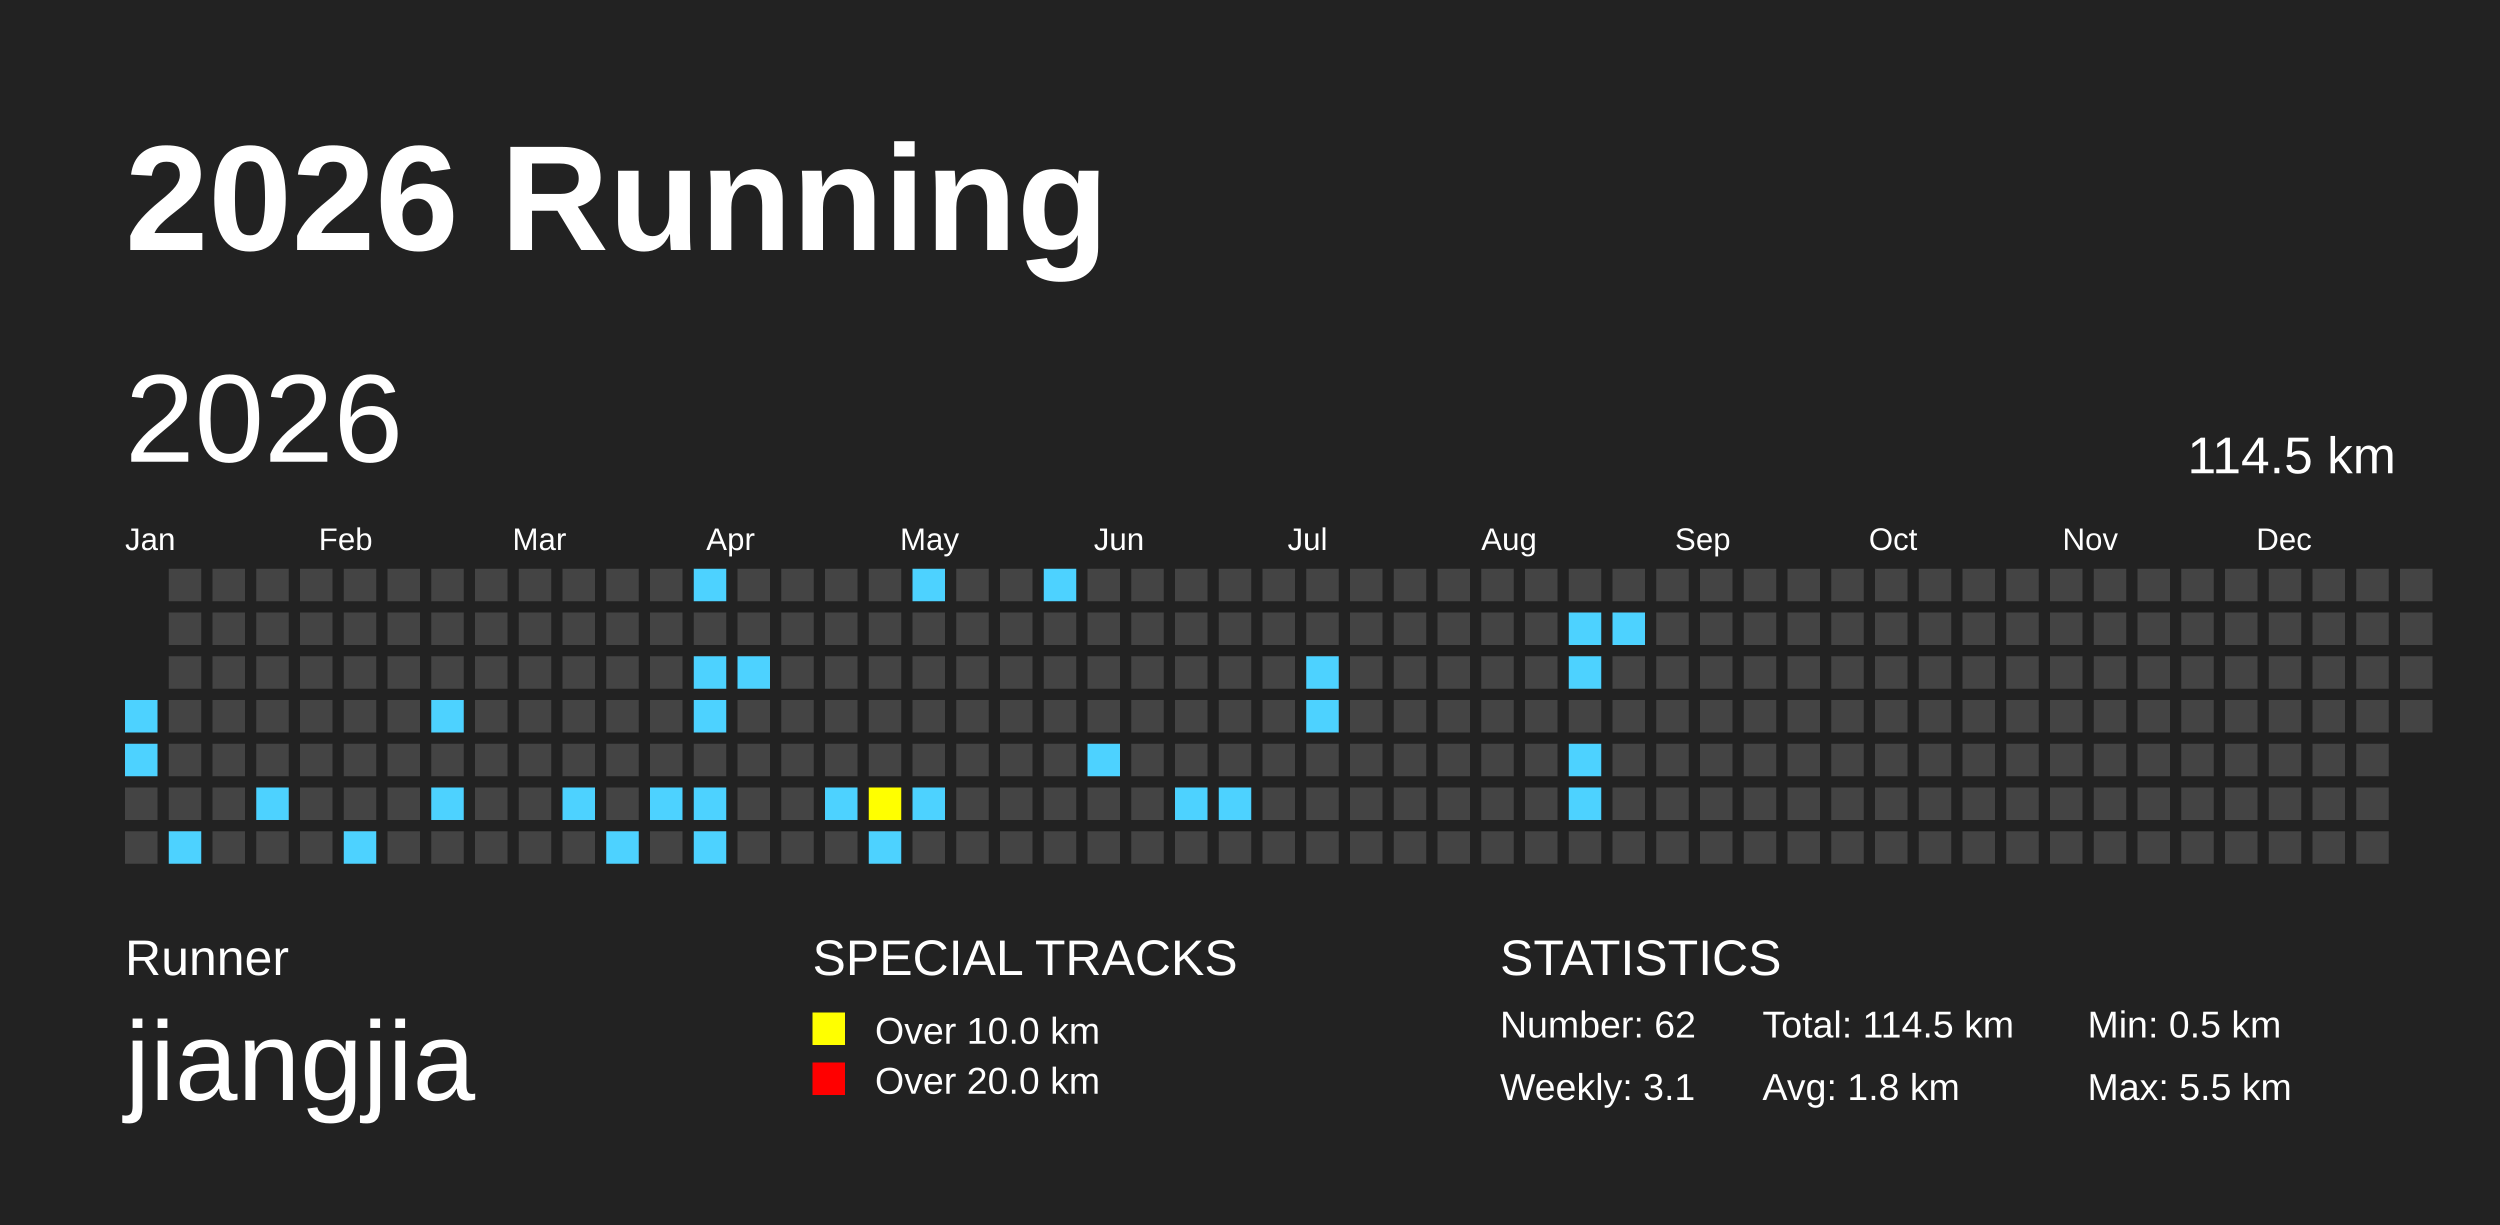
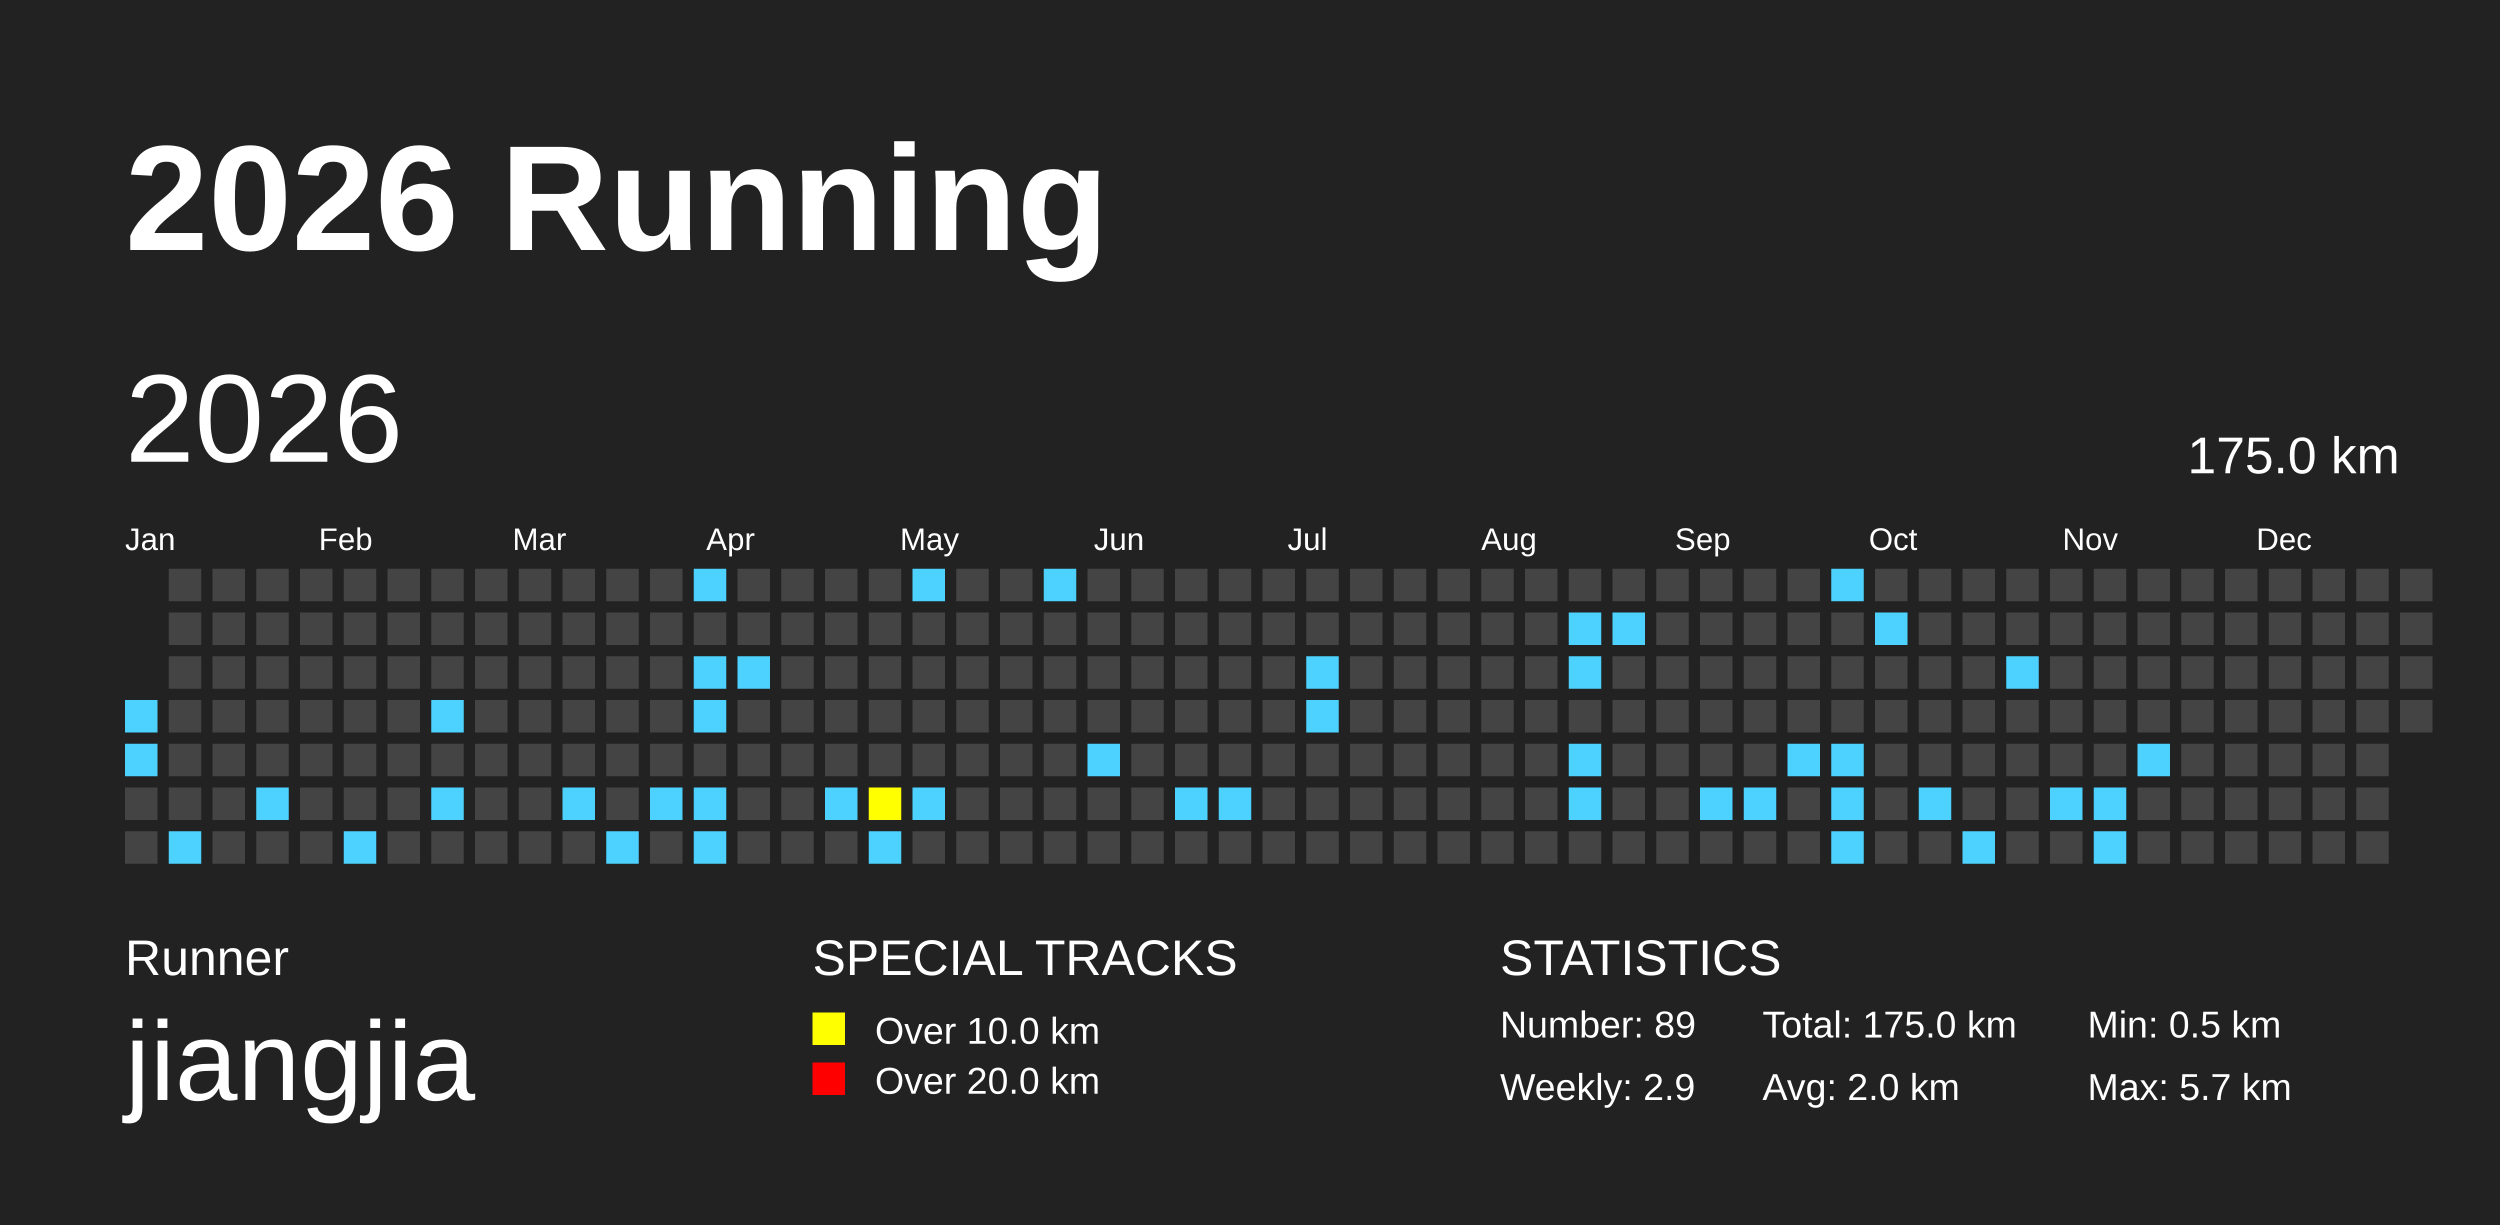
<svg xmlns="http://www.w3.org/2000/svg" baseProfile="full" height="98mm" version="1.1" viewBox="0,0,200,98" width="200mm">
  <defs />
  <rect fill="#222222" height="98" width="200" x="0" y="0" />
  <text fill="#FFFFFF" style="font-size:12px; font-family:Arial; font-weight:bold;" x="10" y="20">2026 Running</text>
  <text fill="#FFFFFF" style="font-size:4px; font-family:Arial" x="10" y="78">Runner</text>
  <text fill="#FFFFFF" style="font-size:9px; font-family:Arial" x="10" y="88">jiangjia</text>
  <text fill="#FFFFFF" style="font-size:4px; font-family:Arial" x="65" y="78">SPECIAL TRACKS</text>
  <rect fill="yellow" height="2.6" width="2.6" x="65" y="81" />
  <text fill="#FFFFFF" style="font-size:3px; font-family:Arial" x="70" y="83.5">Over 10.0 km</text>
  <rect fill="red" height="2.6" width="2.6" x="65" y="85" />
  <text fill="#FFFFFF" style="font-size:3px; font-family:Arial" x="70" y="87.5">Over 20.0 km</text>
  <text fill="#FFFFFF" style="font-size:4px; font-family:Arial" x="120" y="78">STATISTICS</text>
-   <text fill="#FFFFFF" style="font-size:3px; font-family:Arial" x="120" y="83">Number: 62</text>
-   <text fill="#FFFFFF" style="font-size:3px; font-family:Arial" x="120" y="88">Weekly: 3.1</text>
-   <text fill="#FFFFFF" style="font-size:3px; font-family:Arial" x="141" y="83">Total: 114.5 km</text>
-   <text fill="#FFFFFF" style="font-size:3px; font-family:Arial" x="141" y="88">Avg: 1.8 km</text>
+   <text fill="#FFFFFF" style="font-size:3px; font-family:Arial" x="120" y="83">Number: 89</text>
+   <text fill="#FFFFFF" style="font-size:3px; font-family:Arial" x="120" y="88">Weekly: 2.9</text>
+   <text fill="#FFFFFF" style="font-size:3px; font-family:Arial" x="141" y="83">Total: 175.0 km</text>
+   <text fill="#FFFFFF" style="font-size:3px; font-family:Arial" x="141" y="88">Avg: 2.0 km</text>
  <text fill="#FFFFFF" style="font-size:3px; font-family:Arial" x="167" y="83">Min: 0.5 km</text>
-   <text fill="#FFFFFF" style="font-size:3px; font-family:Arial" x="167" y="88">Max: 5.5 km</text>
+   <text fill="#FFFFFF" style="font-size:3px; font-family:Arial" x="167" y="88">Max: 5.7 km</text>
  <text dominant-baseline="hanging" fill="#FFFFFF" style="font-size:10.0px; font-family:Arial;" x="10" y="30">2026</text>
-   <text dominant-baseline="hanging" fill="#FFFFFF" style="font-size:4.125px; font-family:Arial;" x="175" y="35">114.5 km</text>
+   <text dominant-baseline="hanging" fill="#FFFFFF" style="font-size:4.125px; font-family:Arial;" x="175" y="35">175.0 km</text>
  <text fill="#FFFFFF" style="font-size:2.5px; font-family:Arial" x="10.0" y="44">Jan</text>
  <text fill="#FFFFFF" style="font-size:2.5px; font-family:Arial" x="25.5" y="44">Feb</text>
  <text fill="#FFFFFF" style="font-size:2.5px; font-family:Arial" x="41.0" y="44">Mar</text>
  <text fill="#FFFFFF" style="font-size:2.5px; font-family:Arial" x="56.5" y="44">Apr</text>
  <text fill="#FFFFFF" style="font-size:2.5px; font-family:Arial" x="72.0" y="44">May</text>
  <text fill="#FFFFFF" style="font-size:2.5px; font-family:Arial" x="87.5" y="44">Jun</text>
  <text fill="#FFFFFF" style="font-size:2.5px; font-family:Arial" x="103.0" y="44">Jul</text>
  <text fill="#FFFFFF" style="font-size:2.5px; font-family:Arial" x="118.5" y="44">Aug</text>
  <text fill="#FFFFFF" style="font-size:2.5px; font-family:Arial" x="134.0" y="44">Sep</text>
  <text fill="#FFFFFF" style="font-size:2.5px; font-family:Arial" x="149.5" y="44">Oct</text>
  <text fill="#FFFFFF" style="font-size:2.5px; font-family:Arial" x="165.0" y="44">Nov</text>
  <text fill="#FFFFFF" style="font-size:2.5px; font-family:Arial" x="180.5" y="44">Dec</text>
  <rect fill="#4DD2FF" height="2.6" width="2.6" x="10.0" y="56.0" />
  <rect fill="#4DD2FF" height="2.6" width="2.6" x="10.0" y="59.5" />
  <rect fill="#444444" height="2.6" width="2.6" x="10.0" y="63.0" />
  <rect fill="#444444" height="2.6" width="2.6" x="10.0" y="66.5" />
  <rect fill="#444444" height="2.6" width="2.6" x="13.5" y="45.5" />
  <rect fill="#444444" height="2.6" width="2.6" x="13.5" y="49.0" />
  <rect fill="#444444" height="2.6" width="2.6" x="13.5" y="52.5" />
  <rect fill="#444444" height="2.6" width="2.6" x="13.5" y="56.0" />
  <rect fill="#444444" height="2.6" width="2.6" x="13.5" y="59.5" />
  <rect fill="#444444" height="2.6" width="2.6" x="13.5" y="63.0" />
  <rect fill="#4DD2FF" height="2.6" width="2.6" x="13.5" y="66.5" />
  <rect fill="#444444" height="2.6" width="2.6" x="17.0" y="45.5" />
  <rect fill="#444444" height="2.6" width="2.6" x="17.0" y="49.0" />
  <rect fill="#444444" height="2.6" width="2.6" x="17.0" y="52.5" />
  <rect fill="#444444" height="2.6" width="2.6" x="17.0" y="56.0" />
  <rect fill="#444444" height="2.6" width="2.6" x="17.0" y="59.5" />
  <rect fill="#444444" height="2.6" width="2.6" x="17.0" y="63.0" />
  <rect fill="#444444" height="2.6" width="2.6" x="17.0" y="66.5" />
  <rect fill="#444444" height="2.6" width="2.6" x="20.5" y="45.5" />
  <rect fill="#444444" height="2.6" width="2.6" x="20.5" y="49.0" />
  <rect fill="#444444" height="2.6" width="2.6" x="20.5" y="52.5" />
  <rect fill="#444444" height="2.6" width="2.6" x="20.5" y="56.0" />
  <rect fill="#444444" height="2.6" width="2.6" x="20.5" y="59.5" />
  <rect fill="#4DD2FF" height="2.6" width="2.6" x="20.5" y="63.0" />
  <rect fill="#444444" height="2.6" width="2.6" x="20.5" y="66.5" />
  <rect fill="#444444" height="2.6" width="2.6" x="24.0" y="45.5" />
  <rect fill="#444444" height="2.6" width="2.6" x="24.0" y="49.0" />
  <rect fill="#444444" height="2.6" width="2.6" x="24.0" y="52.5" />
  <rect fill="#444444" height="2.6" width="2.6" x="24.0" y="56.0" />
  <rect fill="#444444" height="2.6" width="2.6" x="24.0" y="59.5" />
  <rect fill="#444444" height="2.6" width="2.6" x="24.0" y="63.0" />
  <rect fill="#444444" height="2.6" width="2.6" x="24.0" y="66.5" />
  <rect fill="#444444" height="2.6" width="2.6" x="27.5" y="45.5" />
  <rect fill="#444444" height="2.6" width="2.6" x="27.5" y="49.0" />
  <rect fill="#444444" height="2.6" width="2.6" x="27.5" y="52.5" />
  <rect fill="#444444" height="2.6" width="2.6" x="27.5" y="56.0" />
  <rect fill="#444444" height="2.6" width="2.6" x="27.5" y="59.5" />
  <rect fill="#444444" height="2.6" width="2.6" x="27.5" y="63.0" />
  <rect fill="#4DD2FF" height="2.6" width="2.6" x="27.5" y="66.5" />
  <rect fill="#444444" height="2.6" width="2.6" x="31.0" y="45.5" />
  <rect fill="#444444" height="2.6" width="2.6" x="31.0" y="49.0" />
  <rect fill="#444444" height="2.6" width="2.6" x="31.0" y="52.5" />
  <rect fill="#444444" height="2.6" width="2.6" x="31.0" y="56.0" />
  <rect fill="#444444" height="2.6" width="2.6" x="31.0" y="59.5" />
  <rect fill="#444444" height="2.6" width="2.6" x="31.0" y="63.0" />
  <rect fill="#444444" height="2.6" width="2.6" x="31.0" y="66.5" />
  <rect fill="#444444" height="2.6" width="2.6" x="34.5" y="45.5" />
  <rect fill="#444444" height="2.6" width="2.6" x="34.5" y="49.0" />
  <rect fill="#444444" height="2.6" width="2.6" x="34.5" y="52.5" />
  <rect fill="#4DD2FF" height="2.6" width="2.6" x="34.5" y="56.0" />
  <rect fill="#444444" height="2.6" width="2.6" x="34.5" y="59.5" />
  <rect fill="#4DD2FF" height="2.6" width="2.6" x="34.5" y="63.0" />
  <rect fill="#444444" height="2.6" width="2.6" x="34.5" y="66.5" />
  <rect fill="#444444" height="2.6" width="2.6" x="38.0" y="45.5" />
  <rect fill="#444444" height="2.6" width="2.6" x="38.0" y="49.0" />
  <rect fill="#444444" height="2.6" width="2.6" x="38.0" y="52.5" />
  <rect fill="#444444" height="2.6" width="2.6" x="38.0" y="56.0" />
  <rect fill="#444444" height="2.6" width="2.6" x="38.0" y="59.5" />
  <rect fill="#444444" height="2.6" width="2.6" x="38.0" y="63.0" />
  <rect fill="#444444" height="2.6" width="2.6" x="38.0" y="66.5" />
  <rect fill="#444444" height="2.6" width="2.6" x="41.5" y="45.5" />
  <rect fill="#444444" height="2.6" width="2.6" x="41.5" y="49.0" />
  <rect fill="#444444" height="2.6" width="2.6" x="41.5" y="52.5" />
  <rect fill="#444444" height="2.6" width="2.6" x="41.5" y="56.0" />
  <rect fill="#444444" height="2.6" width="2.6" x="41.5" y="59.5" />
  <rect fill="#444444" height="2.6" width="2.6" x="41.5" y="63.0" />
  <rect fill="#444444" height="2.6" width="2.6" x="41.5" y="66.5" />
  <rect fill="#444444" height="2.6" width="2.6" x="45.0" y="45.5" />
  <rect fill="#444444" height="2.6" width="2.6" x="45.0" y="49.0" />
  <rect fill="#444444" height="2.6" width="2.6" x="45.0" y="52.5" />
  <rect fill="#444444" height="2.6" width="2.6" x="45.0" y="56.0" />
  <rect fill="#444444" height="2.6" width="2.6" x="45.0" y="59.5" />
  <rect fill="#4DD2FF" height="2.6" width="2.6" x="45.0" y="63.0" />
  <rect fill="#444444" height="2.6" width="2.6" x="45.0" y="66.5" />
  <rect fill="#444444" height="2.6" width="2.6" x="48.5" y="45.5" />
  <rect fill="#444444" height="2.6" width="2.6" x="48.5" y="49.0" />
  <rect fill="#444444" height="2.6" width="2.6" x="48.5" y="52.5" />
  <rect fill="#444444" height="2.6" width="2.6" x="48.5" y="56.0" />
  <rect fill="#444444" height="2.6" width="2.6" x="48.5" y="59.5" />
  <rect fill="#444444" height="2.6" width="2.6" x="48.5" y="63.0" />
  <rect fill="#4DD2FF" height="2.6" width="2.6" x="48.5" y="66.5" />
  <rect fill="#444444" height="2.6" width="2.6" x="52.0" y="45.5" />
  <rect fill="#444444" height="2.6" width="2.6" x="52.0" y="49.0" />
  <rect fill="#444444" height="2.6" width="2.6" x="52.0" y="52.5" />
  <rect fill="#444444" height="2.6" width="2.6" x="52.0" y="56.0" />
  <rect fill="#444444" height="2.6" width="2.6" x="52.0" y="59.5" />
  <rect fill="#4DD2FF" height="2.6" width="2.6" x="52.0" y="63.0" />
  <rect fill="#444444" height="2.6" width="2.6" x="52.0" y="66.5" />
  <rect fill="#4DD2FF" height="2.6" width="2.6" x="55.5" y="45.5" />
  <rect fill="#444444" height="2.6" width="2.6" x="55.5" y="49.0" />
  <rect fill="#4DD2FF" height="2.6" width="2.6" x="55.5" y="52.5" />
  <rect fill="#4DD2FF" height="2.6" width="2.6" x="55.5" y="56.0" />
  <rect fill="#444444" height="2.6" width="2.6" x="55.5" y="59.5" />
  <rect fill="#4DD2FF" height="2.6" width="2.6" x="55.5" y="63.0" />
  <rect fill="#4DD2FF" height="2.6" width="2.6" x="55.5" y="66.5" />
  <rect fill="#444444" height="2.6" width="2.6" x="59.0" y="45.5" />
  <rect fill="#444444" height="2.6" width="2.6" x="59.0" y="49.0" />
  <rect fill="#4DD2FF" height="2.6" width="2.6" x="59.0" y="52.5" />
  <rect fill="#444444" height="2.6" width="2.6" x="59.0" y="56.0" />
  <rect fill="#444444" height="2.6" width="2.6" x="59.0" y="59.5" />
  <rect fill="#444444" height="2.6" width="2.6" x="59.0" y="63.0" />
  <rect fill="#444444" height="2.6" width="2.6" x="59.0" y="66.5" />
  <rect fill="#444444" height="2.6" width="2.6" x="62.5" y="45.5" />
  <rect fill="#444444" height="2.6" width="2.6" x="62.5" y="49.0" />
  <rect fill="#444444" height="2.6" width="2.6" x="62.5" y="52.5" />
  <rect fill="#444444" height="2.6" width="2.6" x="62.5" y="56.0" />
  <rect fill="#444444" height="2.6" width="2.6" x="62.5" y="59.5" />
  <rect fill="#444444" height="2.6" width="2.6" x="62.5" y="63.0" />
  <rect fill="#444444" height="2.6" width="2.6" x="62.5" y="66.5" />
  <rect fill="#444444" height="2.6" width="2.6" x="66.0" y="45.5" />
  <rect fill="#444444" height="2.6" width="2.6" x="66.0" y="49.0" />
  <rect fill="#444444" height="2.6" width="2.6" x="66.0" y="52.5" />
  <rect fill="#444444" height="2.6" width="2.6" x="66.0" y="56.0" />
  <rect fill="#444444" height="2.6" width="2.6" x="66.0" y="59.5" />
  <rect fill="#4DD2FF" height="2.6" width="2.6" x="66.0" y="63.0" />
  <rect fill="#444444" height="2.6" width="2.6" x="66.0" y="66.5" />
  <rect fill="#444444" height="2.6" width="2.6" x="69.5" y="45.5" />
  <rect fill="#444444" height="2.6" width="2.6" x="69.5" y="49.0" />
  <rect fill="#444444" height="2.6" width="2.6" x="69.5" y="52.5" />
  <rect fill="#444444" height="2.6" width="2.6" x="69.5" y="56.0" />
  <rect fill="#444444" height="2.6" width="2.6" x="69.5" y="59.5" />
  <rect fill="yellow" height="2.6" width="2.6" x="69.5" y="63.0" />
  <rect fill="#4DD2FF" height="2.6" width="2.6" x="69.5" y="66.5" />
  <rect fill="#4DD2FF" height="2.6" width="2.6" x="73.0" y="45.5" />
  <rect fill="#444444" height="2.6" width="2.6" x="73.0" y="49.0" />
  <rect fill="#444444" height="2.6" width="2.6" x="73.0" y="52.5" />
  <rect fill="#444444" height="2.6" width="2.6" x="73.0" y="56.0" />
  <rect fill="#444444" height="2.6" width="2.6" x="73.0" y="59.5" />
  <rect fill="#4DD2FF" height="2.6" width="2.6" x="73.0" y="63.0" />
  <rect fill="#444444" height="2.6" width="2.6" x="73.0" y="66.5" />
  <rect fill="#444444" height="2.6" width="2.6" x="76.5" y="45.5" />
  <rect fill="#444444" height="2.6" width="2.6" x="76.5" y="49.0" />
  <rect fill="#444444" height="2.6" width="2.6" x="76.5" y="52.5" />
  <rect fill="#444444" height="2.6" width="2.6" x="76.5" y="56.0" />
  <rect fill="#444444" height="2.6" width="2.6" x="76.5" y="59.5" />
  <rect fill="#444444" height="2.6" width="2.6" x="76.5" y="63.0" />
  <rect fill="#444444" height="2.6" width="2.6" x="76.5" y="66.5" />
  <rect fill="#444444" height="2.6" width="2.6" x="80.0" y="45.5" />
  <rect fill="#444444" height="2.6" width="2.6" x="80.0" y="49.0" />
  <rect fill="#444444" height="2.6" width="2.6" x="80.0" y="52.5" />
  <rect fill="#444444" height="2.6" width="2.6" x="80.0" y="56.0" />
  <rect fill="#444444" height="2.6" width="2.6" x="80.0" y="59.5" />
  <rect fill="#444444" height="2.6" width="2.6" x="80.0" y="63.0" />
  <rect fill="#444444" height="2.6" width="2.6" x="80.0" y="66.5" />
  <rect fill="#4DD2FF" height="2.6" width="2.6" x="83.5" y="45.5" />
  <rect fill="#444444" height="2.6" width="2.6" x="83.5" y="49.0" />
  <rect fill="#444444" height="2.6" width="2.6" x="83.5" y="52.5" />
  <rect fill="#444444" height="2.6" width="2.6" x="83.5" y="56.0" />
  <rect fill="#444444" height="2.6" width="2.6" x="83.5" y="59.5" />
  <rect fill="#444444" height="2.6" width="2.6" x="83.5" y="63.0" />
  <rect fill="#444444" height="2.6" width="2.6" x="83.5" y="66.5" />
  <rect fill="#444444" height="2.6" width="2.6" x="87.0" y="45.5" />
  <rect fill="#444444" height="2.6" width="2.6" x="87.0" y="49.0" />
  <rect fill="#444444" height="2.6" width="2.6" x="87.0" y="52.5" />
  <rect fill="#444444" height="2.6" width="2.6" x="87.0" y="56.0" />
  <rect fill="#4DD2FF" height="2.6" width="2.6" x="87.0" y="59.5" />
  <rect fill="#444444" height="2.6" width="2.6" x="87.0" y="63.0" />
  <rect fill="#444444" height="2.6" width="2.6" x="87.0" y="66.5" />
  <rect fill="#444444" height="2.6" width="2.6" x="90.5" y="45.5" />
  <rect fill="#444444" height="2.6" width="2.6" x="90.5" y="49.0" />
  <rect fill="#444444" height="2.6" width="2.6" x="90.5" y="52.5" />
  <rect fill="#444444" height="2.6" width="2.6" x="90.5" y="56.0" />
  <rect fill="#444444" height="2.6" width="2.6" x="90.5" y="59.5" />
  <rect fill="#444444" height="2.6" width="2.6" x="90.5" y="63.0" />
  <rect fill="#444444" height="2.6" width="2.6" x="90.5" y="66.5" />
  <rect fill="#444444" height="2.6" width="2.6" x="94.0" y="45.5" />
  <rect fill="#444444" height="2.6" width="2.6" x="94.0" y="49.0" />
  <rect fill="#444444" height="2.6" width="2.6" x="94.0" y="52.5" />
  <rect fill="#444444" height="2.6" width="2.6" x="94.0" y="56.0" />
  <rect fill="#444444" height="2.6" width="2.6" x="94.0" y="59.5" />
  <rect fill="#4DD2FF" height="2.6" width="2.6" x="94.0" y="63.0" />
  <rect fill="#444444" height="2.6" width="2.6" x="94.0" y="66.5" />
  <rect fill="#444444" height="2.6" width="2.6" x="97.5" y="45.5" />
  <rect fill="#444444" height="2.6" width="2.6" x="97.5" y="49.0" />
  <rect fill="#444444" height="2.6" width="2.6" x="97.5" y="52.5" />
  <rect fill="#444444" height="2.6" width="2.6" x="97.5" y="56.0" />
  <rect fill="#444444" height="2.6" width="2.6" x="97.5" y="59.5" />
  <rect fill="#4DD2FF" height="2.6" width="2.6" x="97.5" y="63.0" />
  <rect fill="#444444" height="2.6" width="2.6" x="97.5" y="66.5" />
  <rect fill="#444444" height="2.6" width="2.6" x="101.0" y="45.5" />
  <rect fill="#444444" height="2.6" width="2.6" x="101.0" y="49.0" />
  <rect fill="#444444" height="2.6" width="2.6" x="101.0" y="52.5" />
  <rect fill="#444444" height="2.6" width="2.6" x="101.0" y="56.0" />
  <rect fill="#444444" height="2.6" width="2.6" x="101.0" y="59.5" />
  <rect fill="#444444" height="2.6" width="2.6" x="101.0" y="63.0" />
  <rect fill="#444444" height="2.6" width="2.6" x="101.0" y="66.5" />
  <rect fill="#444444" height="2.6" width="2.6" x="104.5" y="45.5" />
  <rect fill="#444444" height="2.6" width="2.6" x="104.5" y="49.0" />
  <rect fill="#4DD2FF" height="2.6" width="2.6" x="104.5" y="52.5" />
  <rect fill="#4DD2FF" height="2.6" width="2.6" x="104.5" y="56.0" />
  <rect fill="#444444" height="2.6" width="2.6" x="104.5" y="59.5" />
  <rect fill="#444444" height="2.6" width="2.6" x="104.5" y="63.0" />
  <rect fill="#444444" height="2.6" width="2.6" x="104.5" y="66.5" />
  <rect fill="#444444" height="2.6" width="2.6" x="108.0" y="45.5" />
  <rect fill="#444444" height="2.6" width="2.6" x="108.0" y="49.0" />
  <rect fill="#444444" height="2.6" width="2.6" x="108.0" y="52.5" />
  <rect fill="#444444" height="2.6" width="2.6" x="108.0" y="56.0" />
  <rect fill="#444444" height="2.6" width="2.6" x="108.0" y="59.5" />
  <rect fill="#444444" height="2.6" width="2.6" x="108.0" y="63.0" />
  <rect fill="#444444" height="2.6" width="2.6" x="108.0" y="66.5" />
  <rect fill="#444444" height="2.6" width="2.6" x="111.5" y="45.5" />
  <rect fill="#444444" height="2.6" width="2.6" x="111.5" y="49.0" />
  <rect fill="#444444" height="2.6" width="2.6" x="111.5" y="52.5" />
  <rect fill="#444444" height="2.6" width="2.6" x="111.5" y="56.0" />
  <rect fill="#444444" height="2.6" width="2.6" x="111.5" y="59.5" />
  <rect fill="#444444" height="2.6" width="2.6" x="111.5" y="63.0" />
  <rect fill="#444444" height="2.6" width="2.6" x="111.5" y="66.5" />
  <rect fill="#444444" height="2.6" width="2.6" x="115.0" y="45.5" />
  <rect fill="#444444" height="2.6" width="2.6" x="115.0" y="49.0" />
  <rect fill="#444444" height="2.6" width="2.6" x="115.0" y="52.5" />
  <rect fill="#444444" height="2.6" width="2.6" x="115.0" y="56.0" />
  <rect fill="#444444" height="2.6" width="2.6" x="115.0" y="59.5" />
  <rect fill="#444444" height="2.6" width="2.6" x="115.0" y="63.0" />
  <rect fill="#444444" height="2.6" width="2.6" x="115.0" y="66.5" />
  <rect fill="#444444" height="2.6" width="2.6" x="118.5" y="45.5" />
  <rect fill="#444444" height="2.6" width="2.6" x="118.5" y="49.0" />
  <rect fill="#444444" height="2.6" width="2.6" x="118.5" y="52.5" />
  <rect fill="#444444" height="2.6" width="2.6" x="118.5" y="56.0" />
  <rect fill="#444444" height="2.6" width="2.6" x="118.5" y="59.5" />
  <rect fill="#444444" height="2.6" width="2.6" x="118.5" y="63.0" />
  <rect fill="#444444" height="2.6" width="2.6" x="118.5" y="66.5" />
  <rect fill="#444444" height="2.6" width="2.6" x="122.0" y="45.5" />
  <rect fill="#444444" height="2.6" width="2.6" x="122.0" y="49.0" />
  <rect fill="#444444" height="2.6" width="2.6" x="122.0" y="52.5" />
  <rect fill="#444444" height="2.6" width="2.6" x="122.0" y="56.0" />
  <rect fill="#444444" height="2.6" width="2.6" x="122.0" y="59.5" />
  <rect fill="#444444" height="2.6" width="2.6" x="122.0" y="63.0" />
  <rect fill="#444444" height="2.6" width="2.6" x="122.0" y="66.5" />
  <rect fill="#444444" height="2.6" width="2.6" x="125.5" y="45.5" />
  <rect fill="#4DD2FF" height="2.6" width="2.6" x="125.5" y="49.0" />
  <rect fill="#4DD2FF" height="2.6" width="2.6" x="125.5" y="52.5" />
  <rect fill="#444444" height="2.6" width="2.6" x="125.5" y="56.0" />
  <rect fill="#4DD2FF" height="2.6" width="2.6" x="125.5" y="59.5" />
  <rect fill="#4DD2FF" height="2.6" width="2.6" x="125.5" y="63.0" />
  <rect fill="#444444" height="2.6" width="2.6" x="125.5" y="66.5" />
  <rect fill="#444444" height="2.6" width="2.6" x="129.0" y="45.5" />
  <rect fill="#4DD2FF" height="2.6" width="2.6" x="129.0" y="49.0" />
  <rect fill="#444444" height="2.6" width="2.6" x="129.0" y="52.5" />
  <rect fill="#444444" height="2.6" width="2.6" x="129.0" y="56.0" />
  <rect fill="#444444" height="2.6" width="2.6" x="129.0" y="59.5" />
  <rect fill="#444444" height="2.6" width="2.6" x="129.0" y="63.0" />
  <rect fill="#444444" height="2.6" width="2.6" x="129.0" y="66.5" />
  <rect fill="#444444" height="2.6" width="2.6" x="132.5" y="45.5" />
  <rect fill="#444444" height="2.6" width="2.6" x="132.5" y="49.0" />
  <rect fill="#444444" height="2.6" width="2.6" x="132.5" y="52.5" />
  <rect fill="#444444" height="2.6" width="2.6" x="132.5" y="56.0" />
  <rect fill="#444444" height="2.6" width="2.6" x="132.5" y="59.5" />
  <rect fill="#444444" height="2.6" width="2.6" x="132.5" y="63.0" />
  <rect fill="#444444" height="2.6" width="2.6" x="132.5" y="66.5" />
  <rect fill="#444444" height="2.6" width="2.6" x="136.0" y="45.5" />
  <rect fill="#444444" height="2.6" width="2.6" x="136.0" y="49.0" />
  <rect fill="#444444" height="2.6" width="2.6" x="136.0" y="52.5" />
  <rect fill="#444444" height="2.6" width="2.6" x="136.0" y="56.0" />
  <rect fill="#444444" height="2.6" width="2.6" x="136.0" y="59.5" />
-   <rect fill="#444444" height="2.6" width="2.6" x="136.0" y="63.0" />
+   <rect fill="#4DD2FF" height="2.6" width="2.6" x="136.0" y="63.0" />
  <rect fill="#444444" height="2.6" width="2.6" x="136.0" y="66.5" />
  <rect fill="#444444" height="2.6" width="2.6" x="139.5" y="45.5" />
  <rect fill="#444444" height="2.6" width="2.6" x="139.5" y="49.0" />
  <rect fill="#444444" height="2.6" width="2.6" x="139.5" y="52.5" />
  <rect fill="#444444" height="2.6" width="2.6" x="139.5" y="56.0" />
  <rect fill="#444444" height="2.6" width="2.6" x="139.5" y="59.5" />
-   <rect fill="#444444" height="2.6" width="2.6" x="139.5" y="63.0" />
+   <rect fill="#4DD2FF" height="2.6" width="2.6" x="139.5" y="63.0" />
  <rect fill="#444444" height="2.6" width="2.6" x="139.5" y="66.5" />
  <rect fill="#444444" height="2.6" width="2.6" x="143.0" y="45.5" />
  <rect fill="#444444" height="2.6" width="2.6" x="143.0" y="49.0" />
  <rect fill="#444444" height="2.6" width="2.6" x="143.0" y="52.5" />
  <rect fill="#444444" height="2.6" width="2.6" x="143.0" y="56.0" />
-   <rect fill="#444444" height="2.6" width="2.6" x="143.0" y="59.5" />
+   <rect fill="#4DD2FF" height="2.6" width="2.6" x="143.0" y="59.5" />
  <rect fill="#444444" height="2.6" width="2.6" x="143.0" y="63.0" />
  <rect fill="#444444" height="2.6" width="2.6" x="143.0" y="66.5" />
-   <rect fill="#444444" height="2.6" width="2.6" x="146.5" y="45.5" />
+   <rect fill="#4DD2FF" height="2.6" width="2.6" x="146.5" y="45.5" />
  <rect fill="#444444" height="2.6" width="2.6" x="146.5" y="49.0" />
  <rect fill="#444444" height="2.6" width="2.6" x="146.5" y="52.5" />
  <rect fill="#444444" height="2.6" width="2.6" x="146.5" y="56.0" />
-   <rect fill="#444444" height="2.6" width="2.6" x="146.5" y="59.5" />
-   <rect fill="#444444" height="2.6" width="2.6" x="146.5" y="63.0" />
-   <rect fill="#444444" height="2.6" width="2.6" x="146.5" y="66.5" />
+   <rect fill="#4DD2FF" height="2.6" width="2.6" x="146.5" y="59.5" />
+   <rect fill="#4DD2FF" height="2.6" width="2.6" x="146.5" y="63.0" />
+   <rect fill="#4DD2FF" height="2.6" width="2.6" x="146.5" y="66.5" />
  <rect fill="#444444" height="2.6" width="2.6" x="150.0" y="45.5" />
-   <rect fill="#444444" height="2.6" width="2.6" x="150.0" y="49.0" />
+   <rect fill="#4DD2FF" height="2.6" width="2.6" x="150.0" y="49.0" />
  <rect fill="#444444" height="2.6" width="2.6" x="150.0" y="52.5" />
  <rect fill="#444444" height="2.6" width="2.6" x="150.0" y="56.0" />
  <rect fill="#444444" height="2.6" width="2.6" x="150.0" y="59.5" />
  <rect fill="#444444" height="2.6" width="2.6" x="150.0" y="63.0" />
  <rect fill="#444444" height="2.6" width="2.6" x="150.0" y="66.5" />
  <rect fill="#444444" height="2.6" width="2.6" x="153.5" y="45.5" />
  <rect fill="#444444" height="2.6" width="2.6" x="153.5" y="49.0" />
  <rect fill="#444444" height="2.6" width="2.6" x="153.5" y="52.5" />
  <rect fill="#444444" height="2.6" width="2.6" x="153.5" y="56.0" />
  <rect fill="#444444" height="2.6" width="2.6" x="153.5" y="59.5" />
-   <rect fill="#444444" height="2.6" width="2.6" x="153.5" y="63.0" />
+   <rect fill="#4DD2FF" height="2.6" width="2.6" x="153.5" y="63.0" />
  <rect fill="#444444" height="2.6" width="2.6" x="153.5" y="66.5" />
  <rect fill="#444444" height="2.6" width="2.6" x="157.0" y="45.5" />
  <rect fill="#444444" height="2.6" width="2.6" x="157.0" y="49.0" />
  <rect fill="#444444" height="2.6" width="2.6" x="157.0" y="52.5" />
  <rect fill="#444444" height="2.6" width="2.6" x="157.0" y="56.0" />
  <rect fill="#444444" height="2.6" width="2.6" x="157.0" y="59.5" />
  <rect fill="#444444" height="2.6" width="2.6" x="157.0" y="63.0" />
-   <rect fill="#444444" height="2.6" width="2.6" x="157.0" y="66.5" />
+   <rect fill="#4DD2FF" height="2.6" width="2.6" x="157.0" y="66.5" />
  <rect fill="#444444" height="2.6" width="2.6" x="160.5" y="45.5" />
  <rect fill="#444444" height="2.6" width="2.6" x="160.5" y="49.0" />
-   <rect fill="#444444" height="2.6" width="2.6" x="160.5" y="52.5" />
+   <rect fill="#4DD2FF" height="2.6" width="2.6" x="160.5" y="52.5" />
  <rect fill="#444444" height="2.6" width="2.6" x="160.5" y="56.0" />
  <rect fill="#444444" height="2.6" width="2.6" x="160.5" y="59.5" />
  <rect fill="#444444" height="2.6" width="2.6" x="160.5" y="63.0" />
  <rect fill="#444444" height="2.6" width="2.6" x="160.5" y="66.5" />
  <rect fill="#444444" height="2.6" width="2.6" x="164.0" y="45.5" />
  <rect fill="#444444" height="2.6" width="2.6" x="164.0" y="49.0" />
  <rect fill="#444444" height="2.6" width="2.6" x="164.0" y="52.5" />
  <rect fill="#444444" height="2.6" width="2.6" x="164.0" y="56.0" />
  <rect fill="#444444" height="2.6" width="2.6" x="164.0" y="59.5" />
-   <rect fill="#444444" height="2.6" width="2.6" x="164.0" y="63.0" />
+   <rect fill="#4DD2FF" height="2.6" width="2.6" x="164.0" y="63.0" />
  <rect fill="#444444" height="2.6" width="2.6" x="164.0" y="66.5" />
  <rect fill="#444444" height="2.6" width="2.6" x="167.5" y="45.5" />
  <rect fill="#444444" height="2.6" width="2.6" x="167.5" y="49.0" />
  <rect fill="#444444" height="2.6" width="2.6" x="167.5" y="52.5" />
  <rect fill="#444444" height="2.6" width="2.6" x="167.5" y="56.0" />
  <rect fill="#444444" height="2.6" width="2.6" x="167.5" y="59.5" />
-   <rect fill="#444444" height="2.6" width="2.6" x="167.5" y="63.0" />
-   <rect fill="#444444" height="2.6" width="2.6" x="167.5" y="66.5" />
+   <rect fill="#4DD2FF" height="2.6" width="2.6" x="167.5" y="63.0" />
+   <rect fill="#4DD2FF" height="2.6" width="2.6" x="167.5" y="66.5" />
  <rect fill="#444444" height="2.6" width="2.6" x="171.0" y="45.5" />
  <rect fill="#444444" height="2.6" width="2.6" x="171.0" y="49.0" />
  <rect fill="#444444" height="2.6" width="2.6" x="171.0" y="52.5" />
  <rect fill="#444444" height="2.6" width="2.6" x="171.0" y="56.0" />
-   <rect fill="#444444" height="2.6" width="2.6" x="171.0" y="59.5" />
+   <rect fill="#4DD2FF" height="2.6" width="2.6" x="171.0" y="59.5" />
  <rect fill="#444444" height="2.6" width="2.6" x="171.0" y="63.0" />
  <rect fill="#444444" height="2.6" width="2.6" x="171.0" y="66.5" />
  <rect fill="#444444" height="2.6" width="2.6" x="174.5" y="45.5" />
  <rect fill="#444444" height="2.6" width="2.6" x="174.5" y="49.0" />
  <rect fill="#444444" height="2.6" width="2.6" x="174.5" y="52.5" />
  <rect fill="#444444" height="2.6" width="2.6" x="174.5" y="56.0" />
  <rect fill="#444444" height="2.6" width="2.6" x="174.5" y="59.5" />
  <rect fill="#444444" height="2.6" width="2.6" x="174.5" y="63.0" />
  <rect fill="#444444" height="2.6" width="2.6" x="174.5" y="66.5" />
  <rect fill="#444444" height="2.6" width="2.6" x="178.0" y="45.5" />
  <rect fill="#444444" height="2.6" width="2.6" x="178.0" y="49.0" />
  <rect fill="#444444" height="2.6" width="2.6" x="178.0" y="52.5" />
  <rect fill="#444444" height="2.6" width="2.6" x="178.0" y="56.0" />
  <rect fill="#444444" height="2.6" width="2.6" x="178.0" y="59.5" />
  <rect fill="#444444" height="2.6" width="2.6" x="178.0" y="63.0" />
  <rect fill="#444444" height="2.6" width="2.6" x="178.0" y="66.5" />
  <rect fill="#444444" height="2.6" width="2.6" x="181.5" y="45.5" />
  <rect fill="#444444" height="2.6" width="2.6" x="181.5" y="49.0" />
  <rect fill="#444444" height="2.6" width="2.6" x="181.5" y="52.5" />
  <rect fill="#444444" height="2.6" width="2.6" x="181.5" y="56.0" />
  <rect fill="#444444" height="2.6" width="2.6" x="181.5" y="59.5" />
  <rect fill="#444444" height="2.6" width="2.6" x="181.5" y="63.0" />
  <rect fill="#444444" height="2.6" width="2.6" x="181.5" y="66.5" />
  <rect fill="#444444" height="2.6" width="2.6" x="185.0" y="45.5" />
  <rect fill="#444444" height="2.6" width="2.6" x="185.0" y="49.0" />
  <rect fill="#444444" height="2.6" width="2.6" x="185.0" y="52.5" />
  <rect fill="#444444" height="2.6" width="2.6" x="185.0" y="56.0" />
  <rect fill="#444444" height="2.6" width="2.6" x="185.0" y="59.5" />
  <rect fill="#444444" height="2.6" width="2.6" x="185.0" y="63.0" />
  <rect fill="#444444" height="2.6" width="2.6" x="185.0" y="66.5" />
  <rect fill="#444444" height="2.6" width="2.6" x="188.5" y="45.5" />
  <rect fill="#444444" height="2.6" width="2.6" x="188.5" y="49.0" />
  <rect fill="#444444" height="2.6" width="2.6" x="188.5" y="52.5" />
  <rect fill="#444444" height="2.6" width="2.6" x="188.5" y="56.0" />
  <rect fill="#444444" height="2.6" width="2.6" x="188.5" y="59.5" />
  <rect fill="#444444" height="2.6" width="2.6" x="188.5" y="63.0" />
  <rect fill="#444444" height="2.6" width="2.6" x="188.5" y="66.5" />
  <rect fill="#444444" height="2.6" width="2.6" x="192.0" y="45.5" />
  <rect fill="#444444" height="2.6" width="2.6" x="192.0" y="49.0" />
  <rect fill="#444444" height="2.6" width="2.6" x="192.0" y="52.5" />
  <rect fill="#444444" height="2.6" width="2.6" x="192.0" y="56.0" />
</svg>
